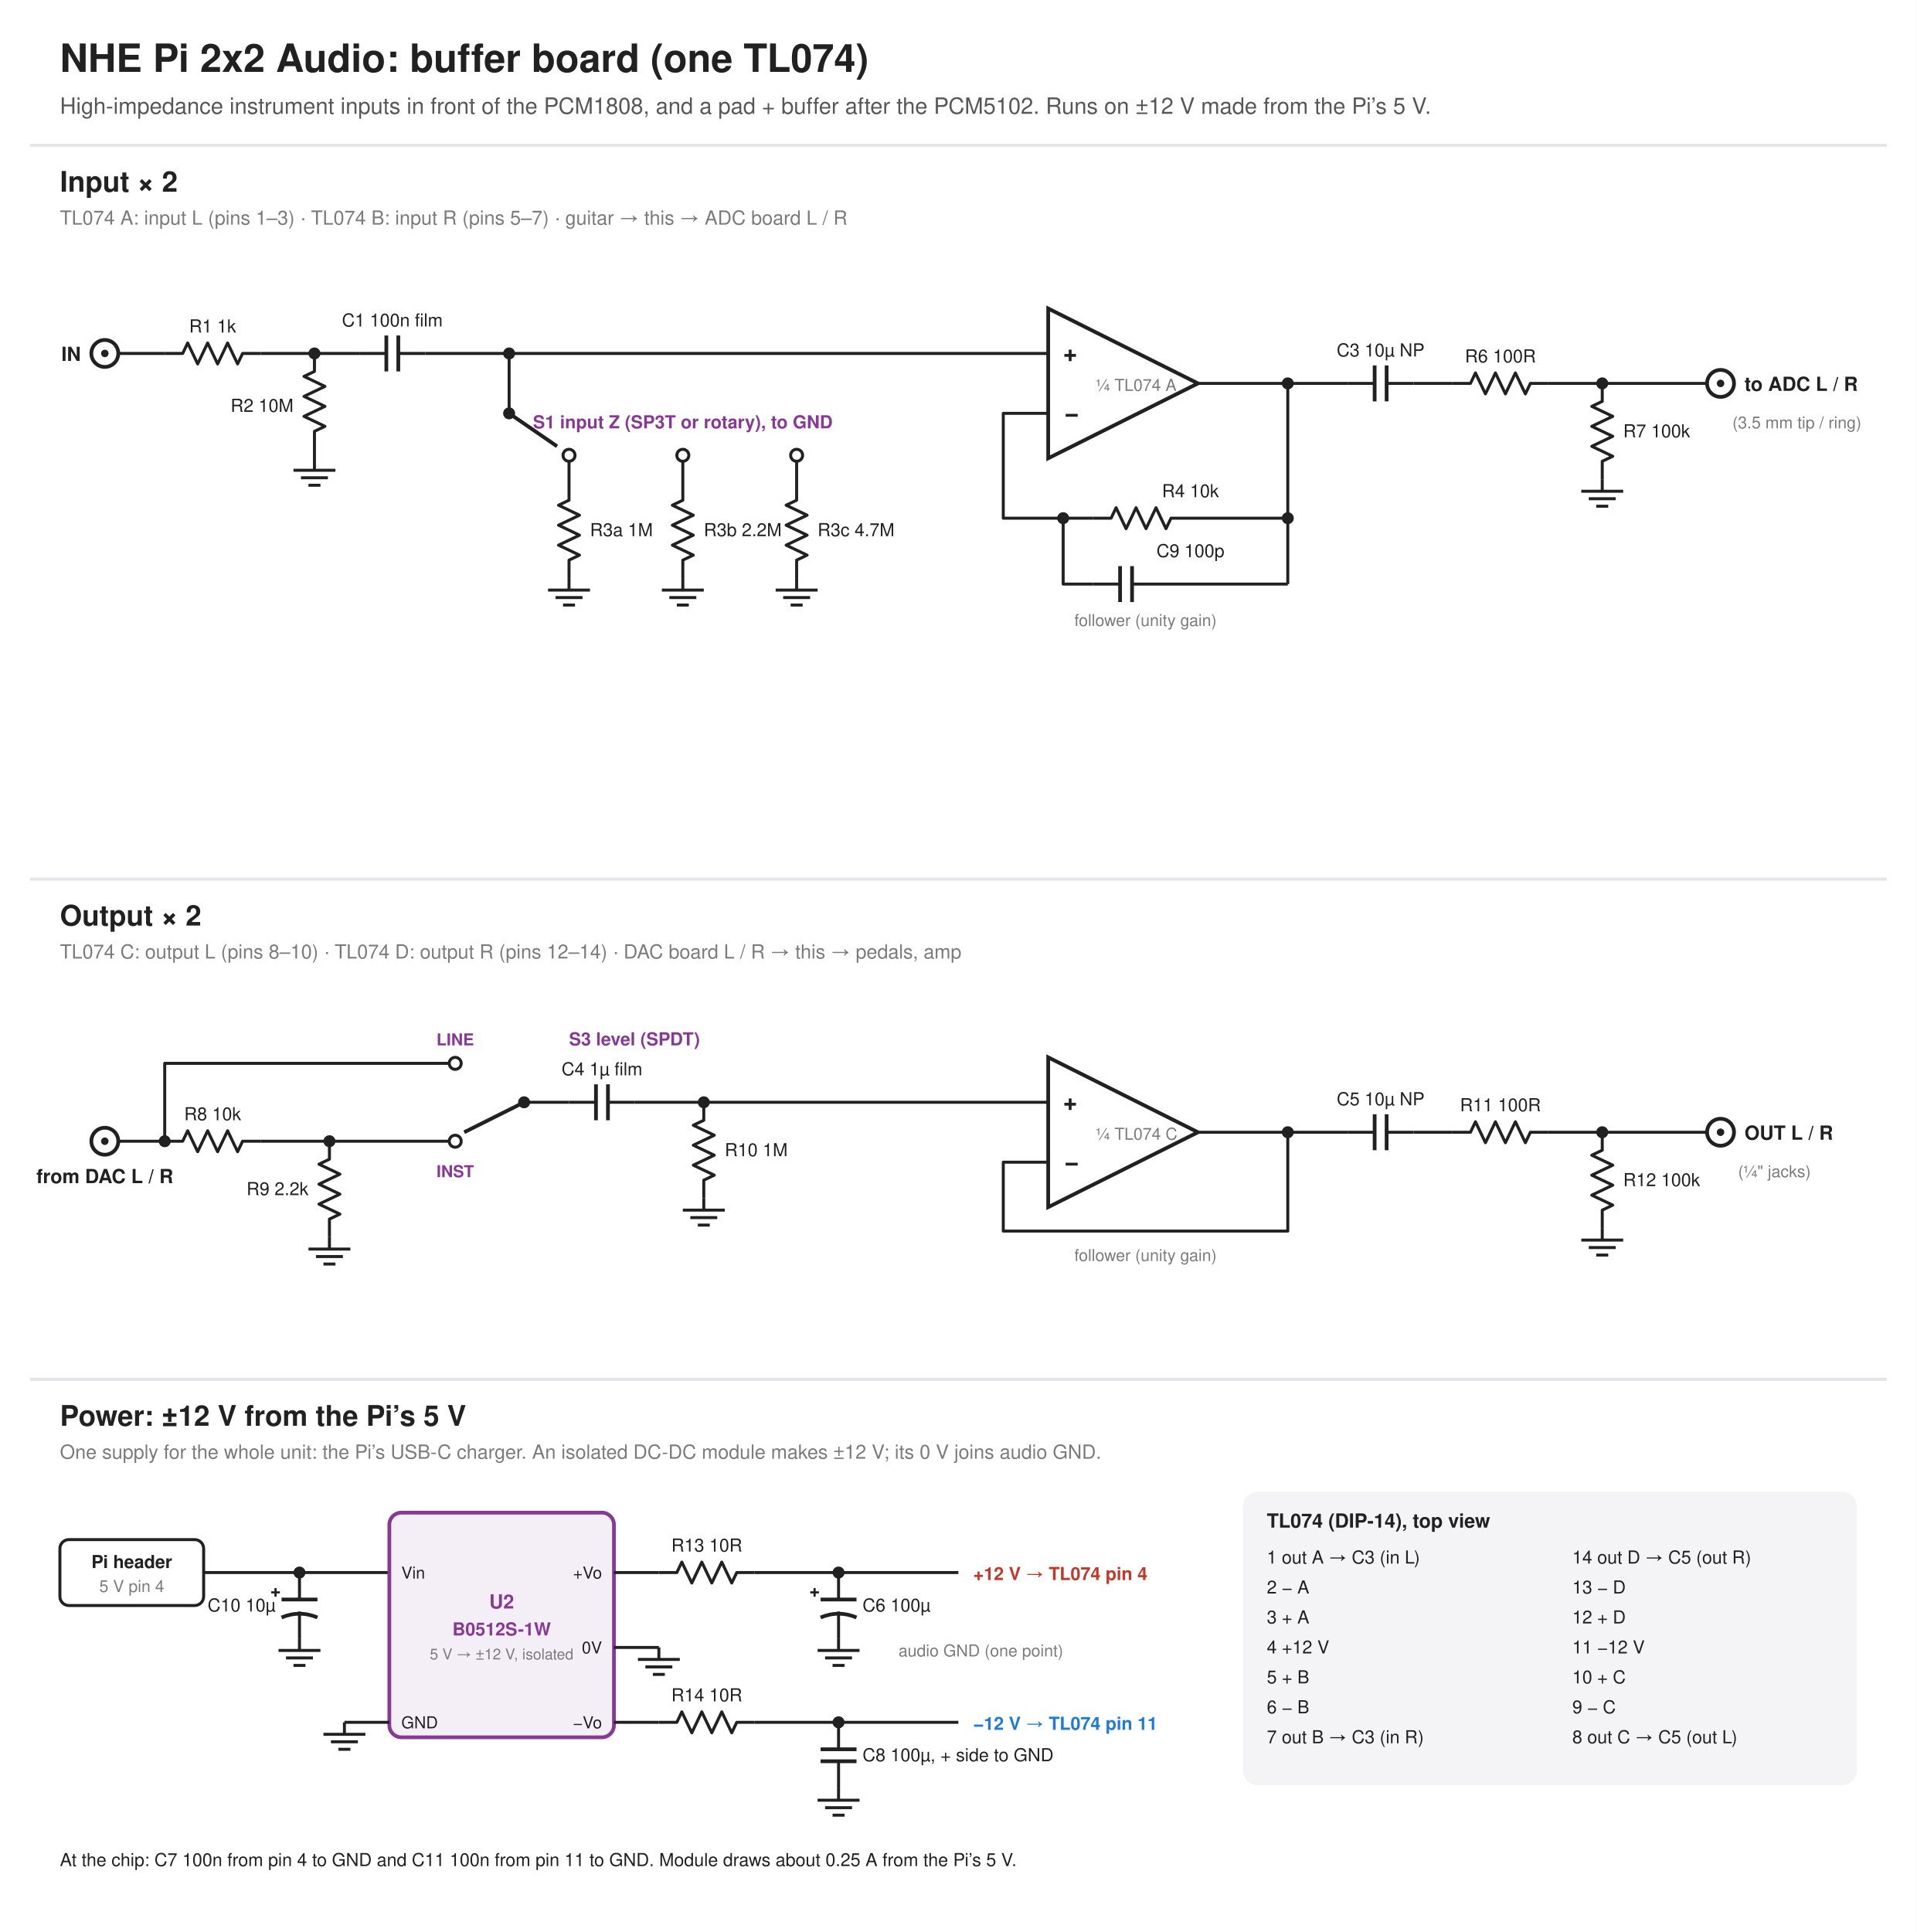
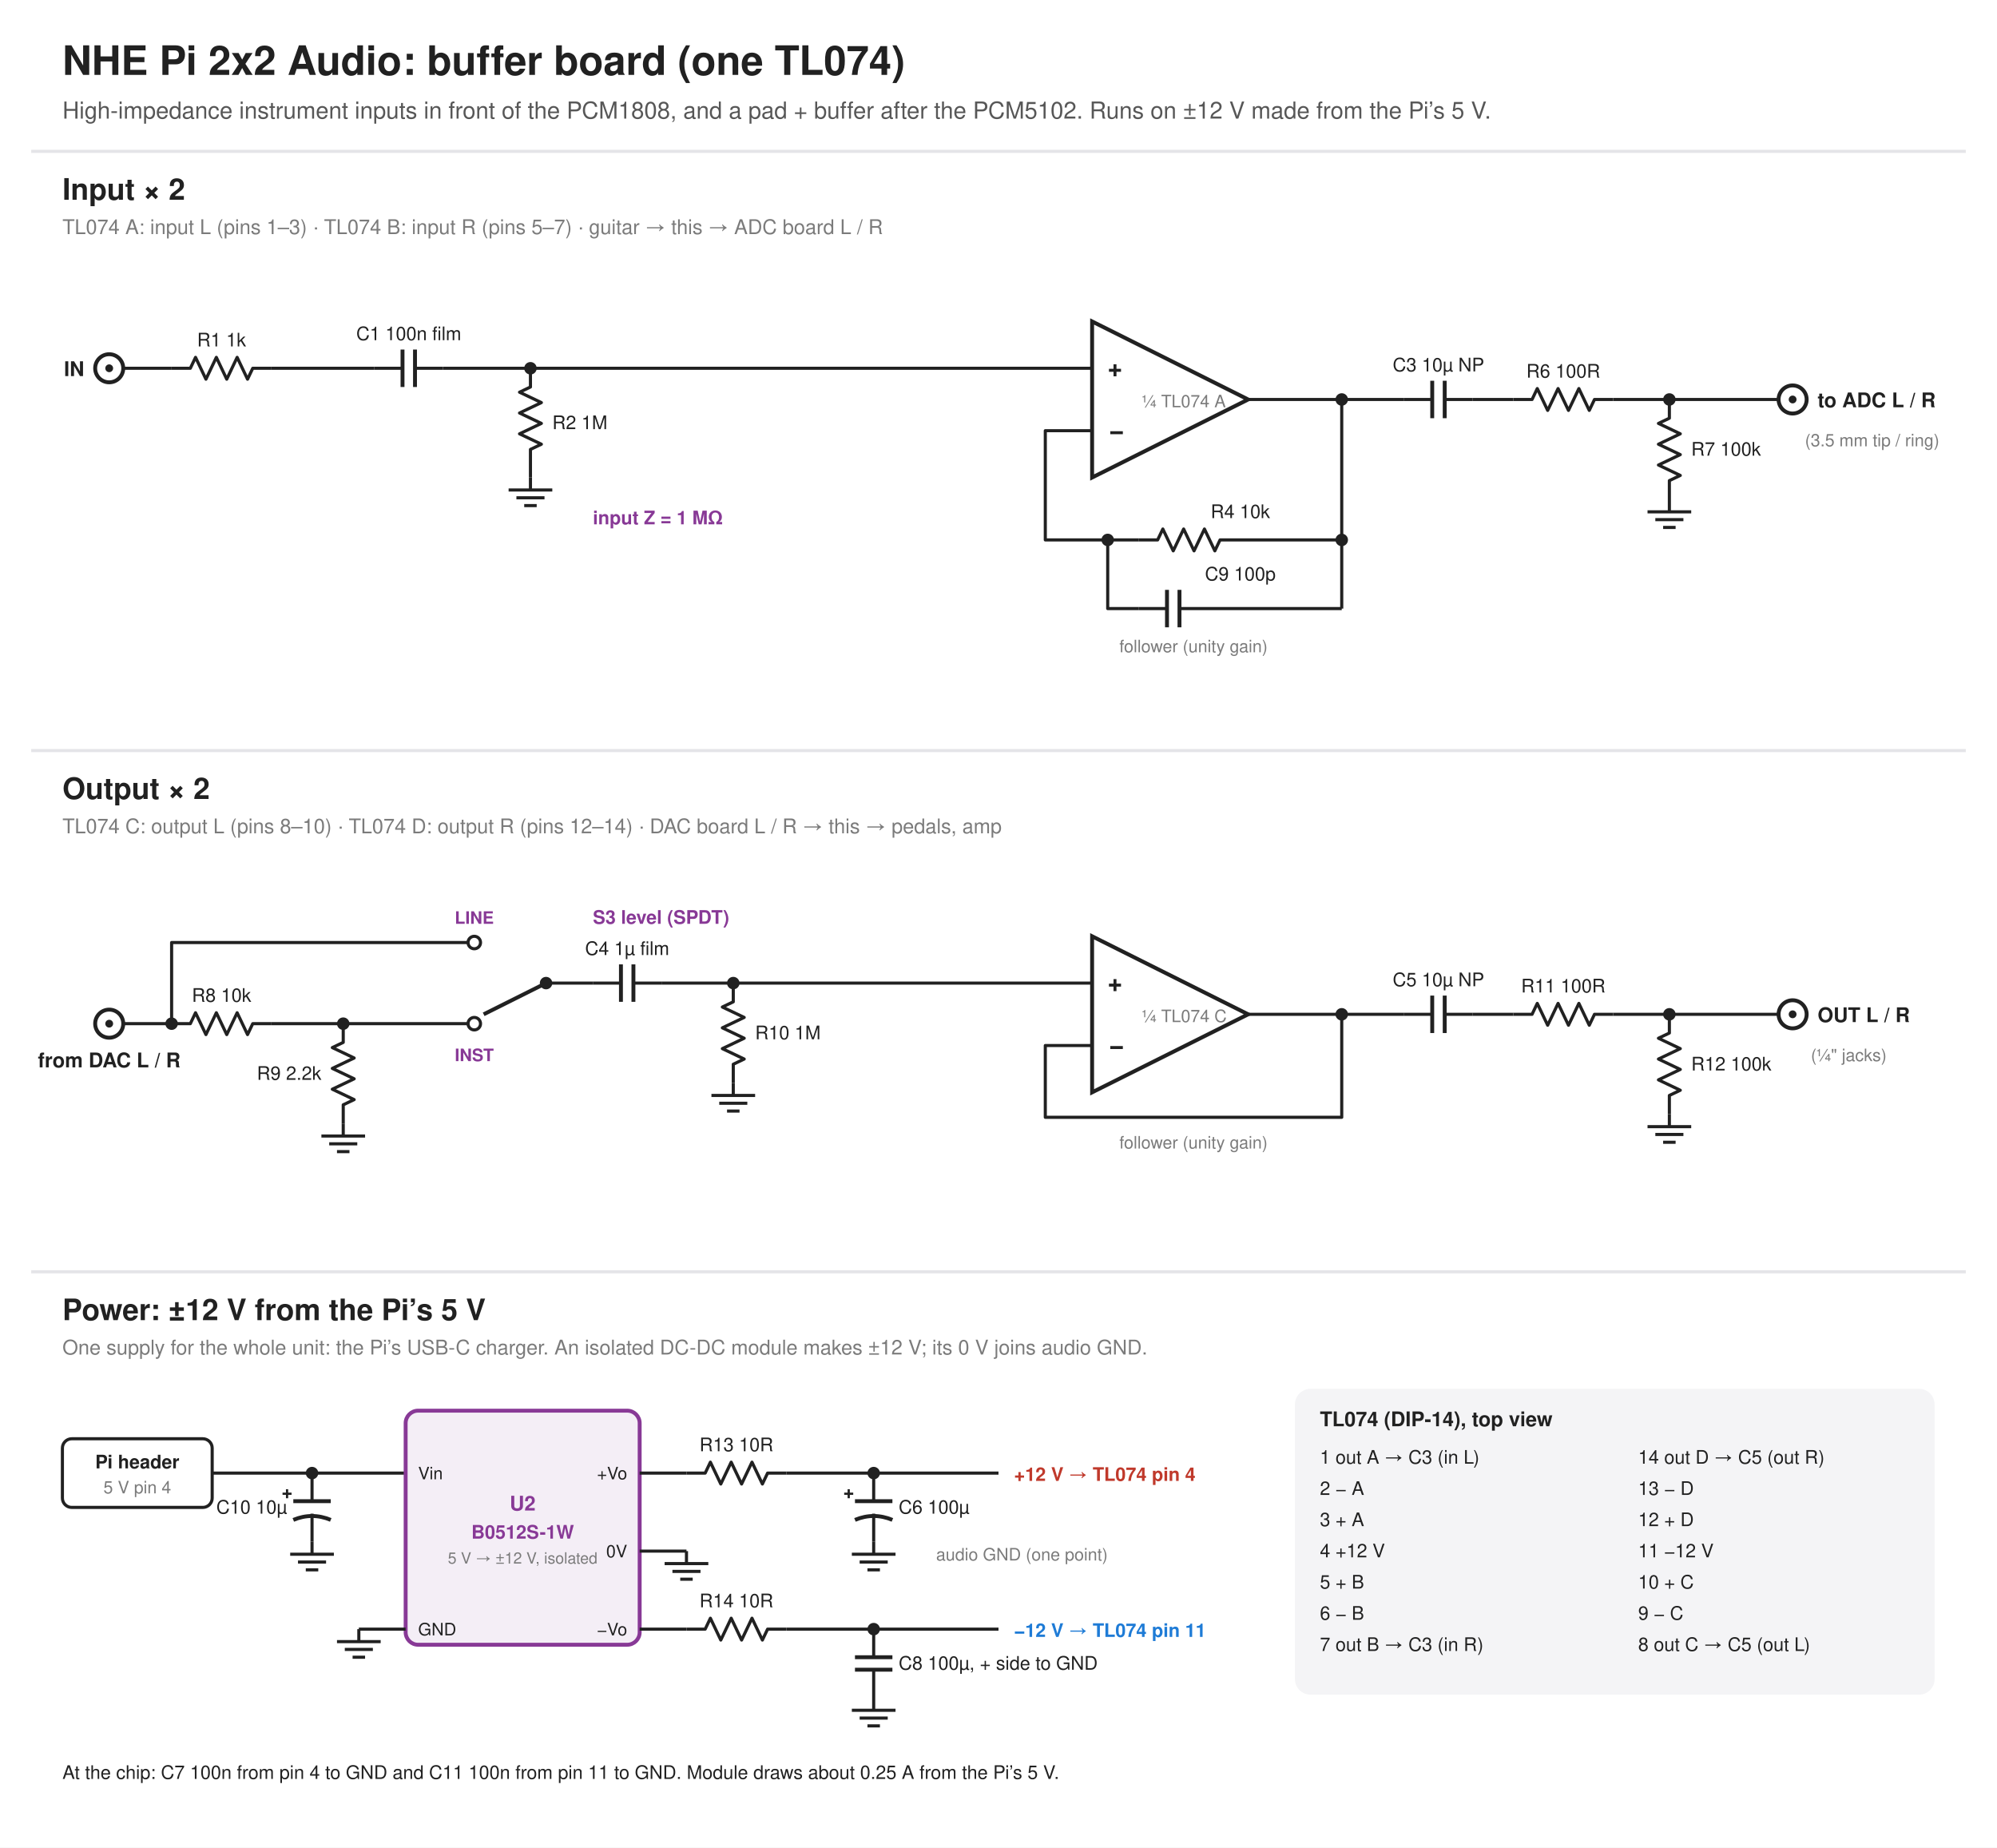
- <svg xmlns="http://www.w3.org/2000/svg" viewBox="0 0 1280 1290" width="1280" height="1290" font-family="Helvetica, Arial, sans-serif">
-   <rect width="1280" height="1290" fill="#ffffff" />
+ <svg xmlns="http://www.w3.org/2000/svg" viewBox="0 0 1280 1184" width="1280" height="1184" font-family="Helvetica, Arial, sans-serif">
+   <rect width="1280" height="1184" fill="#ffffff" />
  <text x="40" y="48" font-size="26" text-anchor="start" fill="#212121" font-weight="700">NHE Pi 2x2 Audio: buffer board (one TL074)</text>
  <text x="40" y="76" font-size="15" text-anchor="start" fill="#575757" font-weight="400">High-impedance instrument inputs in front of the PCM1808, and a pad + buffer after the PCM5102. Runs on ±12 V made from the Pi’s 5 V.</text>
  <rect x="20" y="96" width="1240" height="2" fill="#e4e4e8" />
  <text x="40" y="128" font-size="19" text-anchor="start" fill="#212121" font-weight="700">Input  × 2</text>
  <text x="40" y="150" font-size="13" text-anchor="start" fill="#7b7b7b" font-weight="400">TL074 A: input L (pins 1–3)  ·  TL074 B: input R (pins 5–7)  ·  guitar → this → ADC board L / R</text>
  <circle cx="70" cy="236" r="9" fill="#fff" stroke="#212121" stroke-width="2.5" />
  <circle cx="70" cy="236" r="2.5" fill="#212121" />
  <text x="54" y="241" font-size="13" text-anchor="end" fill="#212121" font-weight="700">IN</text>
  <polyline points="79,236 110,236" fill="none" stroke="#212121" stroke-width="2" stroke-linejoin="round" />
  <polyline points="110,236 122,236 125.333,229 132.0,243 138.667,229 145.333,243 152.0,229 158.667,243 162,236 174,236" fill="none" stroke="#212121" stroke-width="2" stroke-linejoin="round" />
  <text x="142.0" y="222" font-size="12" text-anchor="middle" fill="#212121" font-weight="400">R1  1k</text>
-   <polyline points="174,236 210,236" fill="none" stroke="#212121" stroke-width="2" stroke-linejoin="round" />
-   <circle cx="210" cy="236" r="4" fill="#212121" />
-   <polyline points="210,236 210,248 203,251.333 217,258.0 203,264.667 217,271.333 203,278.0 217,284.667 210,288 210,306" fill="none" stroke="#212121" stroke-width="2" stroke-linejoin="round" />
-   <text x="196" y="275.0" font-size="12" text-anchor="end" fill="#212121" font-weight="400">R2  10M</text>
-   <polyline points="210,306 210,314" fill="none" stroke="#212121" stroke-width="2" stroke-linejoin="round" />
-   <line x1="196" y1="314" x2="224" y2="314" stroke="#212121" stroke-width="2" />
-   <line x1="201" y1="319" x2="219" y2="319" stroke="#212121" stroke-width="2" />
-   <line x1="206" y1="324" x2="214" y2="324" stroke="#212121" stroke-width="2" />
-   <polyline points="210,236 240,236" fill="none" stroke="#212121" stroke-width="2" stroke-linejoin="round" />
+   <polyline points="174,236 240,236" fill="none" stroke="#212121" stroke-width="2" stroke-linejoin="round" />
  <polyline points="240,236 258,236" fill="none" stroke="#212121" stroke-width="2" stroke-linejoin="round" />
  <polyline points="266,236 284,236" fill="none" stroke="#212121" stroke-width="2" stroke-linejoin="round" />
  <line x1="258" y1="224" x2="258" y2="248" stroke="#212121" stroke-width="2.5" />
  <line x1="266" y1="224" x2="266" y2="248" stroke="#212121" stroke-width="2.5" />
  <text x="262.0" y="218" font-size="12" text-anchor="middle" fill="#212121" font-weight="400">C1  100n film</text>
  <polyline points="284,236 340,236" fill="none" stroke="#212121" stroke-width="2" stroke-linejoin="round" />
  <circle cx="340" cy="236" r="4" fill="#212121" />
-   <polyline points="340,236 340,276" fill="none" stroke="#212121" stroke-width="2" stroke-linejoin="round" />
-   <circle cx="340" cy="276" r="4" fill="#212121" />
-   <line x1="340" y1="276" x2="372" y2="298" stroke="#212121" stroke-width="2.5" />
-   <circle cx="380" cy="304" r="4" fill="#fff" stroke="#212121" stroke-width="2" />
-   <polyline points="380,308 380,322" fill="none" stroke="#212121" stroke-width="2" stroke-linejoin="round" />
-   <polyline points="380,322 380,334 373,337.333 387,344.0 373,350.667 387,357.333 373,364.0 387,370.667 380,374 380,386" fill="none" stroke="#212121" stroke-width="2" stroke-linejoin="round" />
-   <text x="394" y="358.0" font-size="12" text-anchor="start" fill="#212121" font-weight="400">R3a  1M</text>
-   <polyline points="380,386 380,394" fill="none" stroke="#212121" stroke-width="2" stroke-linejoin="round" />
-   <line x1="366" y1="394" x2="394" y2="394" stroke="#212121" stroke-width="2" />
-   <line x1="371" y1="399" x2="389" y2="399" stroke="#212121" stroke-width="2" />
-   <line x1="376" y1="404" x2="384" y2="404" stroke="#212121" stroke-width="2" />
-   <circle cx="456" cy="304" r="4" fill="#fff" stroke="#212121" stroke-width="2" />
-   <polyline points="456,308 456,322" fill="none" stroke="#212121" stroke-width="2" stroke-linejoin="round" />
-   <polyline points="456,322 456,334 449,337.333 463,344.0 449,350.667 463,357.333 449,364.0 463,370.667 456,374 456,386" fill="none" stroke="#212121" stroke-width="2" stroke-linejoin="round" />
-   <text x="470" y="358.0" font-size="12" text-anchor="start" fill="#212121" font-weight="400">R3b  2.2M</text>
-   <polyline points="456,386 456,394" fill="none" stroke="#212121" stroke-width="2" stroke-linejoin="round" />
-   <line x1="442" y1="394" x2="470" y2="394" stroke="#212121" stroke-width="2" />
-   <line x1="447" y1="399" x2="465" y2="399" stroke="#212121" stroke-width="2" />
-   <line x1="452" y1="404" x2="460" y2="404" stroke="#212121" stroke-width="2" />
-   <circle cx="532" cy="304" r="4" fill="#fff" stroke="#212121" stroke-width="2" />
-   <polyline points="532,308 532,322" fill="none" stroke="#212121" stroke-width="2" stroke-linejoin="round" />
-   <polyline points="532,322 532,334 525,337.333 539,344.0 525,350.667 539,357.333 525,364.0 539,370.667 532,374 532,386" fill="none" stroke="#212121" stroke-width="2" stroke-linejoin="round" />
-   <text x="546" y="358.0" font-size="12" text-anchor="start" fill="#212121" font-weight="400">R3c  4.7M</text>
-   <polyline points="532,386 532,394" fill="none" stroke="#212121" stroke-width="2" stroke-linejoin="round" />
-   <line x1="518" y1="394" x2="546" y2="394" stroke="#212121" stroke-width="2" />
-   <line x1="523" y1="399" x2="541" y2="399" stroke="#212121" stroke-width="2" />
-   <line x1="528" y1="404" x2="536" y2="404" stroke="#212121" stroke-width="2" />
-   <text x="456" y="286" font-size="12" text-anchor="middle" fill="#883996" font-weight="700">S1  input Z (SP3T or rotary), to GND</text>
+   <polyline points="340,236 340,248 333,251.333 347,258.0 333,264.667 347,271.333 333,278.0 347,284.667 340,288 340,306" fill="none" stroke="#212121" stroke-width="2" stroke-linejoin="round" />
+   <text x="354" y="275.0" font-size="12" text-anchor="start" fill="#212121" font-weight="400">R2  1M</text>
+   <polyline points="340,306 340,314" fill="none" stroke="#212121" stroke-width="2" stroke-linejoin="round" />
+   <line x1="326" y1="314" x2="354" y2="314" stroke="#212121" stroke-width="2" />
+   <line x1="331" y1="319" x2="349" y2="319" stroke="#212121" stroke-width="2" />
+   <line x1="336" y1="324" x2="344" y2="324" stroke="#212121" stroke-width="2" />
+   <text x="380" y="336" font-size="12" text-anchor="start" fill="#883996" font-weight="700">input Z = 1 MΩ</text>
  <polyline points="340,236 700,236" fill="none" stroke="#212121" stroke-width="2" stroke-linejoin="round" />
  <polygon points="700,206 700,306 800,256" fill="#fff" stroke="#212121" stroke-width="2.5" />
  <text x="710" y="241" font-size="16" text-anchor="start" fill="#212121" font-weight="700">+</text>
  <text x="711" y="281" font-size="16" text-anchor="start" fill="#212121" font-weight="700">−</text>
  <text x="732" y="261" font-size="11" text-anchor="start" fill="#7b7b7b" font-weight="400">¼ TL074 A</text>
  <polyline points="800,256 860,256" fill="none" stroke="#212121" stroke-width="2" stroke-linejoin="round" />
  <circle cx="860" cy="256" r="4" fill="#212121" />
  <polyline points="860,256 860,346" fill="none" stroke="#212121" stroke-width="2" stroke-linejoin="round" />
  <circle cx="860" cy="346" r="4" fill="#212121" />
  <polyline points="730,346 742,346 745.333,339 752.0,353 758.667,339 765.333,353 772.0,339 778.667,353 782,346 860,346" fill="none" stroke="#212121" stroke-width="2" stroke-linejoin="round" />
  <text x="795.0" y="332" font-size="12" text-anchor="middle" fill="#212121" font-weight="400">R4  10k</text>
  <polyline points="730,346 670,346 670,276 700,276" fill="none" stroke="#212121" stroke-width="2" stroke-linejoin="round" />
  <circle cx="710" cy="346" r="4" fill="#212121" />
  <text x="765" y="418" font-size="11" text-anchor="middle" fill="#7b7b7b" font-weight="400">follower (unity gain)</text>
  <polyline points="730,390 748,390" fill="none" stroke="#212121" stroke-width="2" stroke-linejoin="round" />
  <polyline points="756,390 860,390" fill="none" stroke="#212121" stroke-width="2" stroke-linejoin="round" />
  <line x1="748" y1="378" x2="748" y2="402" stroke="#212121" stroke-width="2.5" />
  <line x1="756" y1="378" x2="756" y2="402" stroke="#212121" stroke-width="2.5" />
  <text x="795.0" y="372" font-size="12" text-anchor="middle" fill="#212121" font-weight="400">C9  100p</text>
  <polyline points="730,390 710,390 710,346" fill="none" stroke="#212121" stroke-width="2" stroke-linejoin="round" />
  <polyline points="860,390 860,346" fill="none" stroke="#212121" stroke-width="2" stroke-linejoin="round" />
  <polyline points="860,256 900,256" fill="none" stroke="#212121" stroke-width="2" stroke-linejoin="round" />
  <polyline points="900,256 918,256" fill="none" stroke="#212121" stroke-width="2" stroke-linejoin="round" />
  <polyline points="926,256 944,256" fill="none" stroke="#212121" stroke-width="2" stroke-linejoin="round" />
  <line x1="918" y1="244" x2="918" y2="268" stroke="#212121" stroke-width="2.5" />
  <line x1="926" y1="244" x2="926" y2="268" stroke="#212121" stroke-width="2.5" />
  <text x="922.0" y="238" font-size="12" text-anchor="middle" fill="#212121" font-weight="400">C3  10µ NP</text>
  <polyline points="944,256 970,256" fill="none" stroke="#212121" stroke-width="2" stroke-linejoin="round" />
  <polyline points="970,256 982,256 985.333,249 992.0,263 998.667,249 1005.333,263 1012.0,249 1018.667,263 1022,256 1034,256" fill="none" stroke="#212121" stroke-width="2" stroke-linejoin="round" />
  <text x="1002.0" y="242" font-size="12" text-anchor="middle" fill="#212121" font-weight="400">R6  100R</text>
  <polyline points="1034,256 1070,256" fill="none" stroke="#212121" stroke-width="2" stroke-linejoin="round" />
  <circle cx="1070" cy="256" r="4" fill="#212121" />
  <polyline points="1070,256 1070,268 1063,271.333 1077,278.0 1063,284.667 1077,291.333 1063,298.0 1077,304.667 1070,308 1070,320" fill="none" stroke="#212121" stroke-width="2" stroke-linejoin="round" />
  <text x="1084" y="292.0" font-size="12" text-anchor="start" fill="#212121" font-weight="400">R7  100k</text>
  <polyline points="1070,320 1070,328" fill="none" stroke="#212121" stroke-width="2" stroke-linejoin="round" />
  <line x1="1056" y1="328" x2="1084" y2="328" stroke="#212121" stroke-width="2" />
  <line x1="1061" y1="333" x2="1079" y2="333" stroke="#212121" stroke-width="2" />
  <line x1="1066" y1="338" x2="1074" y2="338" stroke="#212121" stroke-width="2" />
  <polyline points="1070,256 1140,256" fill="none" stroke="#212121" stroke-width="2" stroke-linejoin="round" />
  <circle cx="1149" cy="256" r="9" fill="#fff" stroke="#212121" stroke-width="2.5" />
  <circle cx="1149" cy="256" r="2.5" fill="#212121" />
  <text x="1165" y="261" font-size="13" text-anchor="start" fill="#212121" font-weight="700">to ADC L / R</text>
  <text x="1200" y="286" font-size="11" text-anchor="middle" fill="#7b7b7b" font-weight="400">(3.5 mm tip / ring)</text>
-   <rect x="20" y="586" width="1240" height="2" fill="#e4e4e8" />
-   <text x="40" y="618" font-size="19" text-anchor="start" fill="#212121" font-weight="700">Output  × 2</text>
-   <text x="40" y="640" font-size="13" text-anchor="start" fill="#7b7b7b" font-weight="400">TL074 C: output L (pins 8–10)  ·  TL074 D: output R (pins 12–14)  ·  DAC board L / R → this → pedals, amp</text>
-   <circle cx="70" cy="762" r="9" fill="#fff" stroke="#212121" stroke-width="2.5" />
-   <circle cx="70" cy="762" r="2.5" fill="#212121" />
-   <text x="70" y="790" font-size="13" text-anchor="middle" fill="#212121" font-weight="700">from DAC L / R</text>
-   <polyline points="79,762 110,762" fill="none" stroke="#212121" stroke-width="2" stroke-linejoin="round" />
-   <circle cx="110" cy="762" r="4" fill="#212121" />
-   <polyline points="110,762 122,762 125.333,755 132.0,769 138.667,755 145.333,769 152.0,755 158.667,769 162,762 174,762" fill="none" stroke="#212121" stroke-width="2" stroke-linejoin="round" />
-   <text x="142.0" y="748" font-size="12" text-anchor="middle" fill="#212121" font-weight="400">R8  10k</text>
-   <polyline points="174,762 220,762" fill="none" stroke="#212121" stroke-width="2" stroke-linejoin="round" />
-   <circle cx="220" cy="762" r="4" fill="#212121" />
-   <polyline points="220,762 220,774 213,777.333 227,784.0 213,790.667 227,797.333 213,804.0 227,810.667 220,814 220,826" fill="none" stroke="#212121" stroke-width="2" stroke-linejoin="round" />
-   <text x="206" y="798.0" font-size="12" text-anchor="end" fill="#212121" font-weight="400">R9  2.2k</text>
-   <polyline points="220,826 220,834" fill="none" stroke="#212121" stroke-width="2" stroke-linejoin="round" />
-   <line x1="206" y1="834" x2="234" y2="834" stroke="#212121" stroke-width="2" />
-   <line x1="211" y1="839" x2="229" y2="839" stroke="#212121" stroke-width="2" />
-   <line x1="216" y1="844" x2="224" y2="844" stroke="#212121" stroke-width="2" />
-   <polyline points="220,762 300,762" fill="none" stroke="#212121" stroke-width="2" stroke-linejoin="round" />
-   <circle cx="304" cy="762" r="4" fill="#fff" stroke="#212121" stroke-width="2" />
-   <polyline points="110,762 110,710 300,710" fill="none" stroke="#212121" stroke-width="2" stroke-linejoin="round" />
-   <circle cx="304" cy="710" r="4" fill="#fff" stroke="#212121" stroke-width="2" />
-   <text x="304" y="786" font-size="11" text-anchor="middle" fill="#883996" font-weight="700">INST</text>
-   <text x="304" y="698" font-size="11" text-anchor="middle" fill="#883996" font-weight="700">LINE</text>
-   <circle cx="350" cy="736" r="4" fill="#212121" />
-   <line x1="350" y1="736" x2="310" y2="756" stroke="#212121" stroke-width="2.5" />
-   <text x="380" y="698" font-size="12" text-anchor="start" fill="#883996" font-weight="700">S3  level (SPDT)</text>
-   <polyline points="350,736 380,736" fill="none" stroke="#212121" stroke-width="2" stroke-linejoin="round" />
-   <polyline points="380,736 398,736" fill="none" stroke="#212121" stroke-width="2" stroke-linejoin="round" />
-   <polyline points="406,736 424,736" fill="none" stroke="#212121" stroke-width="2" stroke-linejoin="round" />
-   <line x1="398" y1="724" x2="398" y2="748" stroke="#212121" stroke-width="2.5" />
-   <line x1="406" y1="724" x2="406" y2="748" stroke="#212121" stroke-width="2.5" />
-   <text x="402.0" y="718" font-size="12" text-anchor="middle" fill="#212121" font-weight="400">C4  1µ film</text>
-   <polyline points="424,736 470,736" fill="none" stroke="#212121" stroke-width="2" stroke-linejoin="round" />
-   <circle cx="470" cy="736" r="4" fill="#212121" />
-   <polyline points="470,736 470,748 463,751.333 477,758.0 463,764.667 477,771.333 463,778.0 477,784.667 470,788 470,800" fill="none" stroke="#212121" stroke-width="2" stroke-linejoin="round" />
-   <text x="484" y="772.0" font-size="12" text-anchor="start" fill="#212121" font-weight="400">R10  1M</text>
-   <polyline points="470,800 470,808" fill="none" stroke="#212121" stroke-width="2" stroke-linejoin="round" />
-   <line x1="456" y1="808" x2="484" y2="808" stroke="#212121" stroke-width="2" />
-   <line x1="461" y1="813" x2="479" y2="813" stroke="#212121" stroke-width="2" />
-   <line x1="466" y1="818" x2="474" y2="818" stroke="#212121" stroke-width="2" />
-   <polyline points="470,736 700,736" fill="none" stroke="#212121" stroke-width="2" stroke-linejoin="round" />
-   <polygon points="700,706 700,806 800,756" fill="#fff" stroke="#212121" stroke-width="2.5" />
-   <text x="710" y="741" font-size="16" text-anchor="start" fill="#212121" font-weight="700">+</text>
-   <text x="711" y="781" font-size="16" text-anchor="start" fill="#212121" font-weight="700">−</text>
-   <text x="732" y="761" font-size="11" text-anchor="start" fill="#7b7b7b" font-weight="400">¼ TL074 C</text>
-   <polyline points="800,756 860,756" fill="none" stroke="#212121" stroke-width="2" stroke-linejoin="round" />
-   <circle cx="860" cy="756" r="4" fill="#212121" />
-   <polyline points="860,756 860,822 670,822 670,776 700,776" fill="none" stroke="#212121" stroke-width="2" stroke-linejoin="round" />
-   <text x="765" y="842" font-size="11" text-anchor="middle" fill="#7b7b7b" font-weight="400">follower (unity gain)</text>
-   <polyline points="860,756 900,756" fill="none" stroke="#212121" stroke-width="2" stroke-linejoin="round" />
-   <polyline points="900,756 918,756" fill="none" stroke="#212121" stroke-width="2" stroke-linejoin="round" />
-   <polyline points="926,756 944,756" fill="none" stroke="#212121" stroke-width="2" stroke-linejoin="round" />
-   <line x1="918" y1="744" x2="918" y2="768" stroke="#212121" stroke-width="2.5" />
-   <line x1="926" y1="744" x2="926" y2="768" stroke="#212121" stroke-width="2.5" />
-   <text x="922.0" y="738" font-size="12" text-anchor="middle" fill="#212121" font-weight="400">C5  10µ NP</text>
-   <polyline points="944,756 970,756" fill="none" stroke="#212121" stroke-width="2" stroke-linejoin="round" />
-   <polyline points="970,756 982,756 985.333,749 992.0,763 998.667,749 1005.333,763 1012.0,749 1018.667,763 1022,756 1034,756" fill="none" stroke="#212121" stroke-width="2" stroke-linejoin="round" />
-   <text x="1002.0" y="742" font-size="12" text-anchor="middle" fill="#212121" font-weight="400">R11  100R</text>
-   <polyline points="1034,756 1070,756" fill="none" stroke="#212121" stroke-width="2" stroke-linejoin="round" />
-   <circle cx="1070" cy="756" r="4" fill="#212121" />
-   <polyline points="1070,756 1070,768 1063,771.333 1077,778.0 1063,784.667 1077,791.333 1063,798.0 1077,804.667 1070,808 1070,820" fill="none" stroke="#212121" stroke-width="2" stroke-linejoin="round" />
-   <text x="1084" y="792.0" font-size="12" text-anchor="start" fill="#212121" font-weight="400">R12  100k</text>
-   <polyline points="1070,820 1070,828" fill="none" stroke="#212121" stroke-width="2" stroke-linejoin="round" />
-   <line x1="1056" y1="828" x2="1084" y2="828" stroke="#212121" stroke-width="2" />
-   <line x1="1061" y1="833" x2="1079" y2="833" stroke="#212121" stroke-width="2" />
-   <line x1="1066" y1="838" x2="1074" y2="838" stroke="#212121" stroke-width="2" />
-   <polyline points="1070,756 1140,756" fill="none" stroke="#212121" stroke-width="2" stroke-linejoin="round" />
-   <circle cx="1149" cy="756" r="9" fill="#fff" stroke="#212121" stroke-width="2.5" />
-   <circle cx="1149" cy="756" r="2.5" fill="#212121" />
-   <text x="1165" y="761" font-size="13" text-anchor="start" fill="#212121" font-weight="700">OUT L / R</text>
-   <text x="1185" y="786" font-size="11" text-anchor="middle" fill="#7b7b7b" font-weight="400">(¼" jacks)</text>
-   <rect x="20" y="920" width="1240" height="2" fill="#e4e4e8" />
-   <text x="40" y="952" font-size="19" text-anchor="start" fill="#212121" font-weight="700">Power: ±12 V from the Pi’s 5 V</text>
-   <text x="40" y="974" font-size="13" text-anchor="start" fill="#7b7b7b" font-weight="400">One supply for the whole unit: the Pi’s USB-C charger. An isolated DC-DC module makes ±12 V; its 0 V joins audio GND.</text>
-   <rect x="40" y="1028" width="96" height="44" rx="6" fill="#fff" stroke="#212121" stroke-width="2" />
-   <text x="88" y="1047" font-size="12" text-anchor="middle" fill="#212121" font-weight="700">Pi header</text>
-   <text x="88" y="1063" font-size="11" text-anchor="middle" fill="#7b7b7b" font-weight="400">5 V pin 4</text>
-   <polyline points="136,1050 200,1050" fill="none" stroke="#212121" stroke-width="2" stroke-linejoin="round" />
-   <circle cx="200" cy="1050" r="4" fill="#212121" />
-   <polyline points="200,1050 200,1068" fill="none" stroke="#212121" stroke-width="2" stroke-linejoin="round" />
-   <polyline points="200,1076 200,1094" fill="none" stroke="#212121" stroke-width="2" stroke-linejoin="round" />
-   <line x1="188" y1="1068" x2="212" y2="1068" stroke="#212121" stroke-width="2.5" />
-   <path d="M188,1080 Q200,1075 212,1080" fill="none" stroke="#212121" stroke-width="2.5" />
-   <text x="184" y="1066" font-size="12" text-anchor="middle" fill="#212121" font-weight="700">+</text>
-   <text x="184" y="1076.0" font-size="12" text-anchor="end" fill="#212121" font-weight="400">C10  10µ</text>
-   <polyline points="200,1094 200,1102" fill="none" stroke="#212121" stroke-width="2" stroke-linejoin="round" />
-   <line x1="186" y1="1102" x2="214" y2="1102" stroke="#212121" stroke-width="2" />
-   <line x1="191" y1="1107" x2="209" y2="1107" stroke="#212121" stroke-width="2" />
-   <line x1="196" y1="1112" x2="204" y2="1112" stroke="#212121" stroke-width="2" />
-   <polyline points="200,1050 260,1050" fill="none" stroke="#212121" stroke-width="2" stroke-linejoin="round" />
-   <rect x="260" y="1010" width="150" height="150" rx="8" fill="#f4eef6" stroke="#883996" stroke-width="2.5" />
-   <text x="335" y="1074" font-size="13" text-anchor="middle" fill="#883996" font-weight="700">U2</text>
-   <text x="335" y="1092" font-size="12" text-anchor="middle" fill="#883996" font-weight="700">B0512S-1W</text>
-   <text x="335" y="1108" font-size="10" text-anchor="middle" fill="#7b7b7b" font-weight="400">5 V → ±12 V, isolated</text>
-   <text x="268" y="1054" font-size="11" text-anchor="start" fill="#212121" font-weight="400">Vin</text>
-   <text x="268" y="1154" font-size="11" text-anchor="start" fill="#212121" font-weight="400">GND</text>
-   <polyline points="260,1150 230,1150" fill="none" stroke="#212121" stroke-width="2" stroke-linejoin="round" />
-   <polyline points="230,1150 230,1158" fill="none" stroke="#212121" stroke-width="2" stroke-linejoin="round" />
-   <line x1="216" y1="1158" x2="244" y2="1158" stroke="#212121" stroke-width="2" />
-   <line x1="221" y1="1163" x2="239" y2="1163" stroke="#212121" stroke-width="2" />
-   <line x1="226" y1="1168" x2="234" y2="1168" stroke="#212121" stroke-width="2" />
-   <text x="402" y="1054" font-size="11" text-anchor="end" fill="#212121" font-weight="400">+Vo</text>
-   <text x="402" y="1104" font-size="11" text-anchor="end" fill="#212121" font-weight="400">0V</text>
-   <text x="402" y="1154" font-size="11" text-anchor="end" fill="#212121" font-weight="400">−Vo</text>
-   <polyline points="410,1050 440,1050" fill="none" stroke="#212121" stroke-width="2" stroke-linejoin="round" />
-   <polyline points="440,1050 452,1050 455.333,1043 462.0,1057 468.667,1043 475.333,1057 482.0,1043 488.667,1057 492,1050 504,1050" fill="none" stroke="#212121" stroke-width="2" stroke-linejoin="round" />
-   <text x="472.0" y="1036" font-size="12" text-anchor="middle" fill="#212121" font-weight="400">R13  10R</text>
-   <polyline points="504,1050 560,1050" fill="none" stroke="#212121" stroke-width="2" stroke-linejoin="round" />
-   <circle cx="560" cy="1050" r="4" fill="#212121" />
-   <polyline points="560,1050 560,1068" fill="none" stroke="#212121" stroke-width="2" stroke-linejoin="round" />
-   <polyline points="560,1076 560,1094" fill="none" stroke="#212121" stroke-width="2" stroke-linejoin="round" />
-   <line x1="548" y1="1068" x2="572" y2="1068" stroke="#212121" stroke-width="2.5" />
-   <path d="M548,1080 Q560,1075 572,1080" fill="none" stroke="#212121" stroke-width="2.5" />
-   <text x="544" y="1066" font-size="12" text-anchor="middle" fill="#212121" font-weight="700">+</text>
-   <text x="576" y="1076.0" font-size="12" text-anchor="start" fill="#212121" font-weight="400">C6  100µ</text>
-   <polyline points="560,1094 560,1102" fill="none" stroke="#212121" stroke-width="2" stroke-linejoin="round" />
-   <line x1="546" y1="1102" x2="574" y2="1102" stroke="#212121" stroke-width="2" />
-   <line x1="551" y1="1107" x2="569" y2="1107" stroke="#212121" stroke-width="2" />
-   <line x1="556" y1="1112" x2="564" y2="1112" stroke="#212121" stroke-width="2" />
-   <polyline points="560,1050 640,1050" fill="none" stroke="#212121" stroke-width="2" stroke-linejoin="round" />
-   <text x="650" y="1055" font-size="12" text-anchor="start" fill="#c0392b" font-weight="700">+12 V → TL074 pin 4</text>
-   <polyline points="410,1100 440,1100" fill="none" stroke="#212121" stroke-width="2" stroke-linejoin="round" />
-   <polyline points="440,1100 440,1108" fill="none" stroke="#212121" stroke-width="2" stroke-linejoin="round" />
-   <line x1="426" y1="1108" x2="454" y2="1108" stroke="#212121" stroke-width="2" />
-   <line x1="431" y1="1113" x2="449" y2="1113" stroke="#212121" stroke-width="2" />
-   <line x1="436" y1="1118" x2="444" y2="1118" stroke="#212121" stroke-width="2" />
-   <text x="600" y="1106" font-size="11" text-anchor="start" fill="#7b7b7b" font-weight="400">audio GND (one point)</text>
-   <polyline points="410,1150 440,1150" fill="none" stroke="#212121" stroke-width="2" stroke-linejoin="round" />
-   <polyline points="440,1150 452,1150 455.333,1143 462.0,1157 468.667,1143 475.333,1157 482.0,1143 488.667,1157 492,1150 504,1150" fill="none" stroke="#212121" stroke-width="2" stroke-linejoin="round" />
-   <text x="472.0" y="1136" font-size="12" text-anchor="middle" fill="#212121" font-weight="400">R14  10R</text>
-   <polyline points="504,1150 560,1150" fill="none" stroke="#212121" stroke-width="2" stroke-linejoin="round" />
-   <circle cx="560" cy="1150" r="4" fill="#212121" />
-   <polyline points="560,1150 560,1168" fill="none" stroke="#212121" stroke-width="2" stroke-linejoin="round" />
-   <polyline points="560,1176 560,1194" fill="none" stroke="#212121" stroke-width="2" stroke-linejoin="round" />
-   <line x1="548" y1="1168" x2="572" y2="1168" stroke="#212121" stroke-width="2.5" />
-   <line x1="548" y1="1176" x2="572" y2="1176" stroke="#212121" stroke-width="2.5" />
-   <text x="576" y="1176.0" font-size="12" text-anchor="start" fill="#212121" font-weight="400">C8  100µ, + side to GND</text>
-   <polyline points="560,1194 560,1202" fill="none" stroke="#212121" stroke-width="2" stroke-linejoin="round" />
-   <line x1="546" y1="1202" x2="574" y2="1202" stroke="#212121" stroke-width="2" />
-   <line x1="551" y1="1207" x2="569" y2="1207" stroke="#212121" stroke-width="2" />
-   <line x1="556" y1="1212" x2="564" y2="1212" stroke="#212121" stroke-width="2" />
-   <polyline points="560,1150 640,1150" fill="none" stroke="#212121" stroke-width="2" stroke-linejoin="round" />
-   <text x="650" y="1155" font-size="12" text-anchor="start" fill="#1e7bd6" font-weight="700">−12 V → TL074 pin 11</text>
-   <text x="40" y="1246" font-size="12" text-anchor="start" fill="#212121" font-weight="400">At the chip: C7 100n from pin 4 to GND and C11 100n from pin 11 to GND.  Module draws about 0.25 A from the Pi’s 5 V.</text>
-   <rect x="830" y="996" width="410" height="196" rx="10" fill="#f4f4f6" />
-   <text x="846" y="1020" font-size="13" text-anchor="start" fill="#212121" font-weight="700">TL074 (DIP-14), top view</text>
-   <text x="846" y="1044" font-size="12" text-anchor="start" fill="#212121" font-weight="400">1  out A → C3 (in L)</text>
-   <text x="846" y="1064" font-size="12" text-anchor="start" fill="#212121" font-weight="400">2  − A</text>
-   <text x="846" y="1084" font-size="12" text-anchor="start" fill="#212121" font-weight="400">3  + A</text>
-   <text x="846" y="1104" font-size="12" text-anchor="start" fill="#212121" font-weight="400">4  +12 V</text>
-   <text x="846" y="1124" font-size="12" text-anchor="start" fill="#212121" font-weight="400">5  + B</text>
-   <text x="846" y="1144" font-size="12" text-anchor="start" fill="#212121" font-weight="400">6  − B</text>
-   <text x="846" y="1164" font-size="12" text-anchor="start" fill="#212121" font-weight="400">7  out B → C3 (in R)</text>
-   <text x="1050" y="1044" font-size="12" text-anchor="start" fill="#212121" font-weight="400">14  out D → C5 (out R)</text>
-   <text x="1050" y="1064" font-size="12" text-anchor="start" fill="#212121" font-weight="400">13  − D</text>
-   <text x="1050" y="1084" font-size="12" text-anchor="start" fill="#212121" font-weight="400">12  + D</text>
-   <text x="1050" y="1104" font-size="12" text-anchor="start" fill="#212121" font-weight="400">11  −12 V</text>
-   <text x="1050" y="1124" font-size="12" text-anchor="start" fill="#212121" font-weight="400">10  + C</text>
-   <text x="1050" y="1144" font-size="12" text-anchor="start" fill="#212121" font-weight="400">9  − C</text>
-   <text x="1050" y="1164" font-size="12" text-anchor="start" fill="#212121" font-weight="400">8  out C → C5 (out L)</text>
+   <rect x="20" y="480" width="1240" height="2" fill="#e4e4e8" />
+   <text x="40" y="512" font-size="19" text-anchor="start" fill="#212121" font-weight="700">Output  × 2</text>
+   <text x="40" y="534" font-size="13" text-anchor="start" fill="#7b7b7b" font-weight="400">TL074 C: output L (pins 8–10)  ·  TL074 D: output R (pins 12–14)  ·  DAC board L / R → this → pedals, amp</text>
+   <circle cx="70" cy="656" r="9" fill="#fff" stroke="#212121" stroke-width="2.5" />
+   <circle cx="70" cy="656" r="2.5" fill="#212121" />
+   <text x="70" y="684" font-size="13" text-anchor="middle" fill="#212121" font-weight="700">from DAC L / R</text>
+   <polyline points="79,656 110,656" fill="none" stroke="#212121" stroke-width="2" stroke-linejoin="round" />
+   <circle cx="110" cy="656" r="4" fill="#212121" />
+   <polyline points="110,656 122,656 125.333,649 132.0,663 138.667,649 145.333,663 152.0,649 158.667,663 162,656 174,656" fill="none" stroke="#212121" stroke-width="2" stroke-linejoin="round" />
+   <text x="142.0" y="642" font-size="12" text-anchor="middle" fill="#212121" font-weight="400">R8  10k</text>
+   <polyline points="174,656 220,656" fill="none" stroke="#212121" stroke-width="2" stroke-linejoin="round" />
+   <circle cx="220" cy="656" r="4" fill="#212121" />
+   <polyline points="220,656 220,668 213,671.333 227,678.0 213,684.667 227,691.333 213,698.0 227,704.667 220,708 220,720" fill="none" stroke="#212121" stroke-width="2" stroke-linejoin="round" />
+   <text x="206" y="692.0" font-size="12" text-anchor="end" fill="#212121" font-weight="400">R9  2.2k</text>
+   <polyline points="220,720 220,728" fill="none" stroke="#212121" stroke-width="2" stroke-linejoin="round" />
+   <line x1="206" y1="728" x2="234" y2="728" stroke="#212121" stroke-width="2" />
+   <line x1="211" y1="733" x2="229" y2="733" stroke="#212121" stroke-width="2" />
+   <line x1="216" y1="738" x2="224" y2="738" stroke="#212121" stroke-width="2" />
+   <polyline points="220,656 300,656" fill="none" stroke="#212121" stroke-width="2" stroke-linejoin="round" />
+   <circle cx="304" cy="656" r="4" fill="#fff" stroke="#212121" stroke-width="2" />
+   <polyline points="110,656 110,604 300,604" fill="none" stroke="#212121" stroke-width="2" stroke-linejoin="round" />
+   <circle cx="304" cy="604" r="4" fill="#fff" stroke="#212121" stroke-width="2" />
+   <text x="304" y="680" font-size="11" text-anchor="middle" fill="#883996" font-weight="700">INST</text>
+   <text x="304" y="592" font-size="11" text-anchor="middle" fill="#883996" font-weight="700">LINE</text>
+   <circle cx="350" cy="630" r="4" fill="#212121" />
+   <line x1="350" y1="630" x2="310" y2="650" stroke="#212121" stroke-width="2.5" />
+   <text x="380" y="592" font-size="12" text-anchor="start" fill="#883996" font-weight="700">S3  level (SPDT)</text>
+   <polyline points="350,630 380,630" fill="none" stroke="#212121" stroke-width="2" stroke-linejoin="round" />
+   <polyline points="380,630 398,630" fill="none" stroke="#212121" stroke-width="2" stroke-linejoin="round" />
+   <polyline points="406,630 424,630" fill="none" stroke="#212121" stroke-width="2" stroke-linejoin="round" />
+   <line x1="398" y1="618" x2="398" y2="642" stroke="#212121" stroke-width="2.5" />
+   <line x1="406" y1="618" x2="406" y2="642" stroke="#212121" stroke-width="2.5" />
+   <text x="402.0" y="612" font-size="12" text-anchor="middle" fill="#212121" font-weight="400">C4  1µ film</text>
+   <polyline points="424,630 470,630" fill="none" stroke="#212121" stroke-width="2" stroke-linejoin="round" />
+   <circle cx="470" cy="630" r="4" fill="#212121" />
+   <polyline points="470,630 470,642 463,645.333 477,652.0 463,658.667 477,665.333 463,672.0 477,678.667 470,682 470,694" fill="none" stroke="#212121" stroke-width="2" stroke-linejoin="round" />
+   <text x="484" y="666.0" font-size="12" text-anchor="start" fill="#212121" font-weight="400">R10  1M</text>
+   <polyline points="470,694 470,702" fill="none" stroke="#212121" stroke-width="2" stroke-linejoin="round" />
+   <line x1="456" y1="702" x2="484" y2="702" stroke="#212121" stroke-width="2" />
+   <line x1="461" y1="707" x2="479" y2="707" stroke="#212121" stroke-width="2" />
+   <line x1="466" y1="712" x2="474" y2="712" stroke="#212121" stroke-width="2" />
+   <polyline points="470,630 700,630" fill="none" stroke="#212121" stroke-width="2" stroke-linejoin="round" />
+   <polygon points="700,600 700,700 800,650" fill="#fff" stroke="#212121" stroke-width="2.5" />
+   <text x="710" y="635" font-size="16" text-anchor="start" fill="#212121" font-weight="700">+</text>
+   <text x="711" y="675" font-size="16" text-anchor="start" fill="#212121" font-weight="700">−</text>
+   <text x="732" y="655" font-size="11" text-anchor="start" fill="#7b7b7b" font-weight="400">¼ TL074 C</text>
+   <polyline points="800,650 860,650" fill="none" stroke="#212121" stroke-width="2" stroke-linejoin="round" />
+   <circle cx="860" cy="650" r="4" fill="#212121" />
+   <polyline points="860,650 860,716 670,716 670,670 700,670" fill="none" stroke="#212121" stroke-width="2" stroke-linejoin="round" />
+   <text x="765" y="736" font-size="11" text-anchor="middle" fill="#7b7b7b" font-weight="400">follower (unity gain)</text>
+   <polyline points="860,650 900,650" fill="none" stroke="#212121" stroke-width="2" stroke-linejoin="round" />
+   <polyline points="900,650 918,650" fill="none" stroke="#212121" stroke-width="2" stroke-linejoin="round" />
+   <polyline points="926,650 944,650" fill="none" stroke="#212121" stroke-width="2" stroke-linejoin="round" />
+   <line x1="918" y1="638" x2="918" y2="662" stroke="#212121" stroke-width="2.5" />
+   <line x1="926" y1="638" x2="926" y2="662" stroke="#212121" stroke-width="2.5" />
+   <text x="922.0" y="632" font-size="12" text-anchor="middle" fill="#212121" font-weight="400">C5  10µ NP</text>
+   <polyline points="944,650 970,650" fill="none" stroke="#212121" stroke-width="2" stroke-linejoin="round" />
+   <polyline points="970,650 982,650 985.333,643 992.0,657 998.667,643 1005.333,657 1012.0,643 1018.667,657 1022,650 1034,650" fill="none" stroke="#212121" stroke-width="2" stroke-linejoin="round" />
+   <text x="1002.0" y="636" font-size="12" text-anchor="middle" fill="#212121" font-weight="400">R11  100R</text>
+   <polyline points="1034,650 1070,650" fill="none" stroke="#212121" stroke-width="2" stroke-linejoin="round" />
+   <circle cx="1070" cy="650" r="4" fill="#212121" />
+   <polyline points="1070,650 1070,662 1063,665.333 1077,672.0 1063,678.667 1077,685.333 1063,692.0 1077,698.667 1070,702 1070,714" fill="none" stroke="#212121" stroke-width="2" stroke-linejoin="round" />
+   <text x="1084" y="686.0" font-size="12" text-anchor="start" fill="#212121" font-weight="400">R12  100k</text>
+   <polyline points="1070,714 1070,722" fill="none" stroke="#212121" stroke-width="2" stroke-linejoin="round" />
+   <line x1="1056" y1="722" x2="1084" y2="722" stroke="#212121" stroke-width="2" />
+   <line x1="1061" y1="727" x2="1079" y2="727" stroke="#212121" stroke-width="2" />
+   <line x1="1066" y1="732" x2="1074" y2="732" stroke="#212121" stroke-width="2" />
+   <polyline points="1070,650 1140,650" fill="none" stroke="#212121" stroke-width="2" stroke-linejoin="round" />
+   <circle cx="1149" cy="650" r="9" fill="#fff" stroke="#212121" stroke-width="2.5" />
+   <circle cx="1149" cy="650" r="2.5" fill="#212121" />
+   <text x="1165" y="655" font-size="13" text-anchor="start" fill="#212121" font-weight="700">OUT L / R</text>
+   <text x="1185" y="680" font-size="11" text-anchor="middle" fill="#7b7b7b" font-weight="400">(¼" jacks)</text>
+   <rect x="20" y="814" width="1240" height="2" fill="#e4e4e8" />
+   <text x="40" y="846" font-size="19" text-anchor="start" fill="#212121" font-weight="700">Power: ±12 V from the Pi’s 5 V</text>
+   <text x="40" y="868" font-size="13" text-anchor="start" fill="#7b7b7b" font-weight="400">One supply for the whole unit: the Pi’s USB-C charger. An isolated DC-DC module makes ±12 V; its 0 V joins audio GND.</text>
+   <rect x="40" y="922" width="96" height="44" rx="6" fill="#fff" stroke="#212121" stroke-width="2" />
+   <text x="88" y="941" font-size="12" text-anchor="middle" fill="#212121" font-weight="700">Pi header</text>
+   <text x="88" y="957" font-size="11" text-anchor="middle" fill="#7b7b7b" font-weight="400">5 V pin 4</text>
+   <polyline points="136,944 200,944" fill="none" stroke="#212121" stroke-width="2" stroke-linejoin="round" />
+   <circle cx="200" cy="944" r="4" fill="#212121" />
+   <polyline points="200,944 200,962" fill="none" stroke="#212121" stroke-width="2" stroke-linejoin="round" />
+   <polyline points="200,970 200,988" fill="none" stroke="#212121" stroke-width="2" stroke-linejoin="round" />
+   <line x1="188" y1="962" x2="212" y2="962" stroke="#212121" stroke-width="2.5" />
+   <path d="M188,974 Q200,969 212,974" fill="none" stroke="#212121" stroke-width="2.5" />
+   <text x="184" y="960" font-size="12" text-anchor="middle" fill="#212121" font-weight="700">+</text>
+   <text x="184" y="970.0" font-size="12" text-anchor="end" fill="#212121" font-weight="400">C10  10µ</text>
+   <polyline points="200,988 200,996" fill="none" stroke="#212121" stroke-width="2" stroke-linejoin="round" />
+   <line x1="186" y1="996" x2="214" y2="996" stroke="#212121" stroke-width="2" />
+   <line x1="191" y1="1001" x2="209" y2="1001" stroke="#212121" stroke-width="2" />
+   <line x1="196" y1="1006" x2="204" y2="1006" stroke="#212121" stroke-width="2" />
+   <polyline points="200,944 260,944" fill="none" stroke="#212121" stroke-width="2" stroke-linejoin="round" />
+   <rect x="260" y="904" width="150" height="150" rx="8" fill="#f4eef6" stroke="#883996" stroke-width="2.5" />
+   <text x="335" y="968" font-size="13" text-anchor="middle" fill="#883996" font-weight="700">U2</text>
+   <text x="335" y="986" font-size="12" text-anchor="middle" fill="#883996" font-weight="700">B0512S-1W</text>
+   <text x="335" y="1002" font-size="10" text-anchor="middle" fill="#7b7b7b" font-weight="400">5 V → ±12 V, isolated</text>
+   <text x="268" y="948" font-size="11" text-anchor="start" fill="#212121" font-weight="400">Vin</text>
+   <text x="268" y="1048" font-size="11" text-anchor="start" fill="#212121" font-weight="400">GND</text>
+   <polyline points="260,1044 230,1044" fill="none" stroke="#212121" stroke-width="2" stroke-linejoin="round" />
+   <polyline points="230,1044 230,1052" fill="none" stroke="#212121" stroke-width="2" stroke-linejoin="round" />
+   <line x1="216" y1="1052" x2="244" y2="1052" stroke="#212121" stroke-width="2" />
+   <line x1="221" y1="1057" x2="239" y2="1057" stroke="#212121" stroke-width="2" />
+   <line x1="226" y1="1062" x2="234" y2="1062" stroke="#212121" stroke-width="2" />
+   <text x="402" y="948" font-size="11" text-anchor="end" fill="#212121" font-weight="400">+Vo</text>
+   <text x="402" y="998" font-size="11" text-anchor="end" fill="#212121" font-weight="400">0V</text>
+   <text x="402" y="1048" font-size="11" text-anchor="end" fill="#212121" font-weight="400">−Vo</text>
+   <polyline points="410,944 440,944" fill="none" stroke="#212121" stroke-width="2" stroke-linejoin="round" />
+   <polyline points="440,944 452,944 455.333,937 462.0,951 468.667,937 475.333,951 482.0,937 488.667,951 492,944 504,944" fill="none" stroke="#212121" stroke-width="2" stroke-linejoin="round" />
+   <text x="472.0" y="930" font-size="12" text-anchor="middle" fill="#212121" font-weight="400">R13  10R</text>
+   <polyline points="504,944 560,944" fill="none" stroke="#212121" stroke-width="2" stroke-linejoin="round" />
+   <circle cx="560" cy="944" r="4" fill="#212121" />
+   <polyline points="560,944 560,962" fill="none" stroke="#212121" stroke-width="2" stroke-linejoin="round" />
+   <polyline points="560,970 560,988" fill="none" stroke="#212121" stroke-width="2" stroke-linejoin="round" />
+   <line x1="548" y1="962" x2="572" y2="962" stroke="#212121" stroke-width="2.5" />
+   <path d="M548,974 Q560,969 572,974" fill="none" stroke="#212121" stroke-width="2.5" />
+   <text x="544" y="960" font-size="12" text-anchor="middle" fill="#212121" font-weight="700">+</text>
+   <text x="576" y="970.0" font-size="12" text-anchor="start" fill="#212121" font-weight="400">C6  100µ</text>
+   <polyline points="560,988 560,996" fill="none" stroke="#212121" stroke-width="2" stroke-linejoin="round" />
+   <line x1="546" y1="996" x2="574" y2="996" stroke="#212121" stroke-width="2" />
+   <line x1="551" y1="1001" x2="569" y2="1001" stroke="#212121" stroke-width="2" />
+   <line x1="556" y1="1006" x2="564" y2="1006" stroke="#212121" stroke-width="2" />
+   <polyline points="560,944 640,944" fill="none" stroke="#212121" stroke-width="2" stroke-linejoin="round" />
+   <text x="650" y="949" font-size="12" text-anchor="start" fill="#c0392b" font-weight="700">+12 V → TL074 pin 4</text>
+   <polyline points="410,994 440,994" fill="none" stroke="#212121" stroke-width="2" stroke-linejoin="round" />
+   <polyline points="440,994 440,1002" fill="none" stroke="#212121" stroke-width="2" stroke-linejoin="round" />
+   <line x1="426" y1="1002" x2="454" y2="1002" stroke="#212121" stroke-width="2" />
+   <line x1="431" y1="1007" x2="449" y2="1007" stroke="#212121" stroke-width="2" />
+   <line x1="436" y1="1012" x2="444" y2="1012" stroke="#212121" stroke-width="2" />
+   <text x="600" y="1000" font-size="11" text-anchor="start" fill="#7b7b7b" font-weight="400">audio GND (one point)</text>
+   <polyline points="410,1044 440,1044" fill="none" stroke="#212121" stroke-width="2" stroke-linejoin="round" />
+   <polyline points="440,1044 452,1044 455.333,1037 462.0,1051 468.667,1037 475.333,1051 482.0,1037 488.667,1051 492,1044 504,1044" fill="none" stroke="#212121" stroke-width="2" stroke-linejoin="round" />
+   <text x="472.0" y="1030" font-size="12" text-anchor="middle" fill="#212121" font-weight="400">R14  10R</text>
+   <polyline points="504,1044 560,1044" fill="none" stroke="#212121" stroke-width="2" stroke-linejoin="round" />
+   <circle cx="560" cy="1044" r="4" fill="#212121" />
+   <polyline points="560,1044 560,1062" fill="none" stroke="#212121" stroke-width="2" stroke-linejoin="round" />
+   <polyline points="560,1070 560,1088" fill="none" stroke="#212121" stroke-width="2" stroke-linejoin="round" />
+   <line x1="548" y1="1062" x2="572" y2="1062" stroke="#212121" stroke-width="2.5" />
+   <line x1="548" y1="1070" x2="572" y2="1070" stroke="#212121" stroke-width="2.5" />
+   <text x="576" y="1070.0" font-size="12" text-anchor="start" fill="#212121" font-weight="400">C8  100µ, + side to GND</text>
+   <polyline points="560,1088 560,1096" fill="none" stroke="#212121" stroke-width="2" stroke-linejoin="round" />
+   <line x1="546" y1="1096" x2="574" y2="1096" stroke="#212121" stroke-width="2" />
+   <line x1="551" y1="1101" x2="569" y2="1101" stroke="#212121" stroke-width="2" />
+   <line x1="556" y1="1106" x2="564" y2="1106" stroke="#212121" stroke-width="2" />
+   <polyline points="560,1044 640,1044" fill="none" stroke="#212121" stroke-width="2" stroke-linejoin="round" />
+   <text x="650" y="1049" font-size="12" text-anchor="start" fill="#1e7bd6" font-weight="700">−12 V → TL074 pin 11</text>
+   <text x="40" y="1140" font-size="12" text-anchor="start" fill="#212121" font-weight="400">At the chip: C7 100n from pin 4 to GND and C11 100n from pin 11 to GND.  Module draws about 0.25 A from the Pi’s 5 V.</text>
+   <rect x="830" y="890" width="410" height="196" rx="10" fill="#f4f4f6" />
+   <text x="846" y="914" font-size="13" text-anchor="start" fill="#212121" font-weight="700">TL074 (DIP-14), top view</text>
+   <text x="846" y="938" font-size="12" text-anchor="start" fill="#212121" font-weight="400">1  out A → C3 (in L)</text>
+   <text x="846" y="958" font-size="12" text-anchor="start" fill="#212121" font-weight="400">2  − A</text>
+   <text x="846" y="978" font-size="12" text-anchor="start" fill="#212121" font-weight="400">3  + A</text>
+   <text x="846" y="998" font-size="12" text-anchor="start" fill="#212121" font-weight="400">4  +12 V</text>
+   <text x="846" y="1018" font-size="12" text-anchor="start" fill="#212121" font-weight="400">5  + B</text>
+   <text x="846" y="1038" font-size="12" text-anchor="start" fill="#212121" font-weight="400">6  − B</text>
+   <text x="846" y="1058" font-size="12" text-anchor="start" fill="#212121" font-weight="400">7  out B → C3 (in R)</text>
+   <text x="1050" y="938" font-size="12" text-anchor="start" fill="#212121" font-weight="400">14  out D → C5 (out R)</text>
+   <text x="1050" y="958" font-size="12" text-anchor="start" fill="#212121" font-weight="400">13  − D</text>
+   <text x="1050" y="978" font-size="12" text-anchor="start" fill="#212121" font-weight="400">12  + D</text>
+   <text x="1050" y="998" font-size="12" text-anchor="start" fill="#212121" font-weight="400">11  −12 V</text>
+   <text x="1050" y="1018" font-size="12" text-anchor="start" fill="#212121" font-weight="400">10  + C</text>
+   <text x="1050" y="1038" font-size="12" text-anchor="start" fill="#212121" font-weight="400">9  − C</text>
+   <text x="1050" y="1058" font-size="12" text-anchor="start" fill="#212121" font-weight="400">8  out C → C5 (out L)</text>
</svg>
